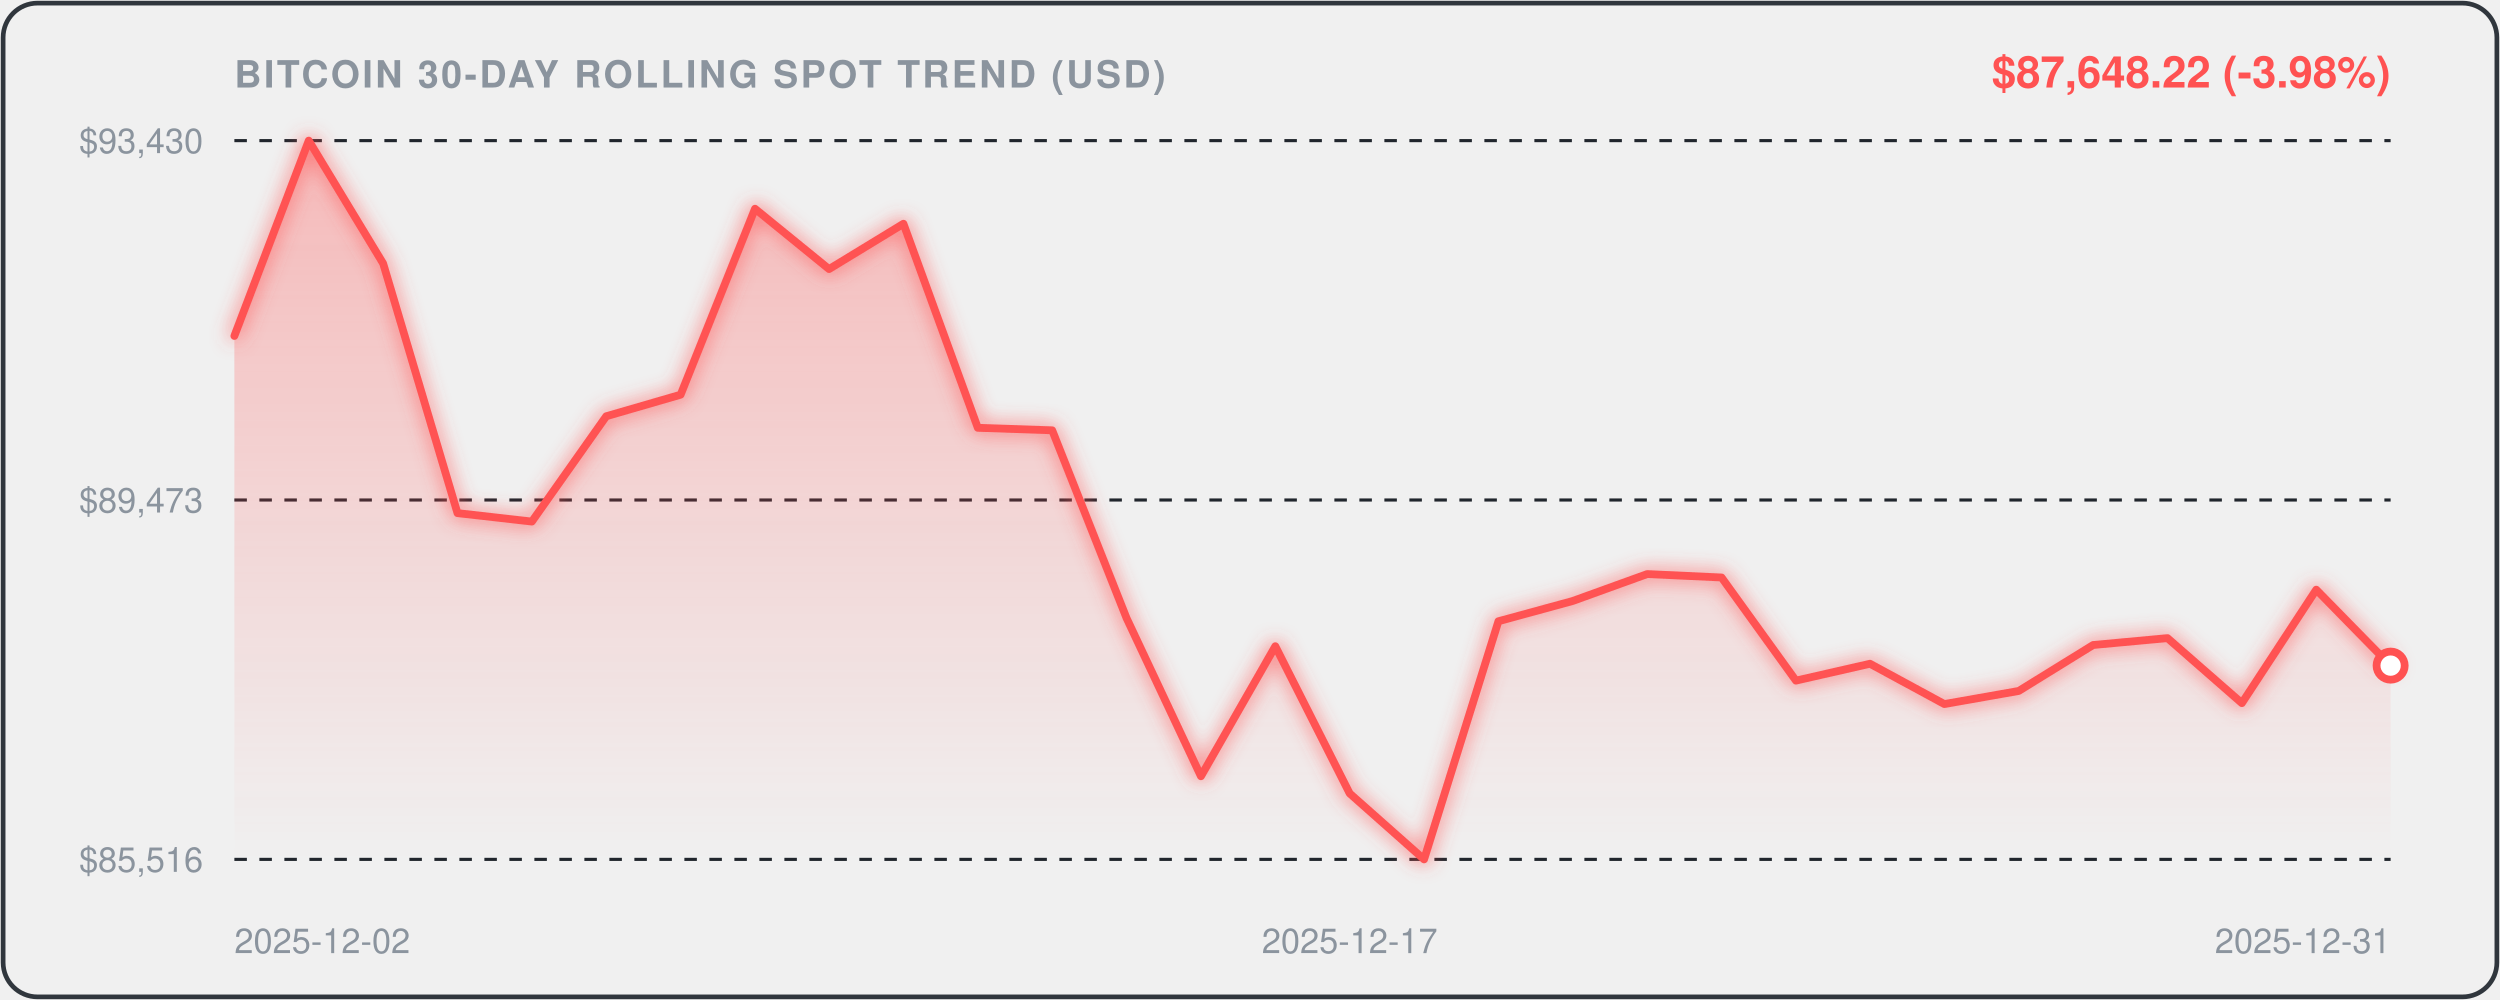
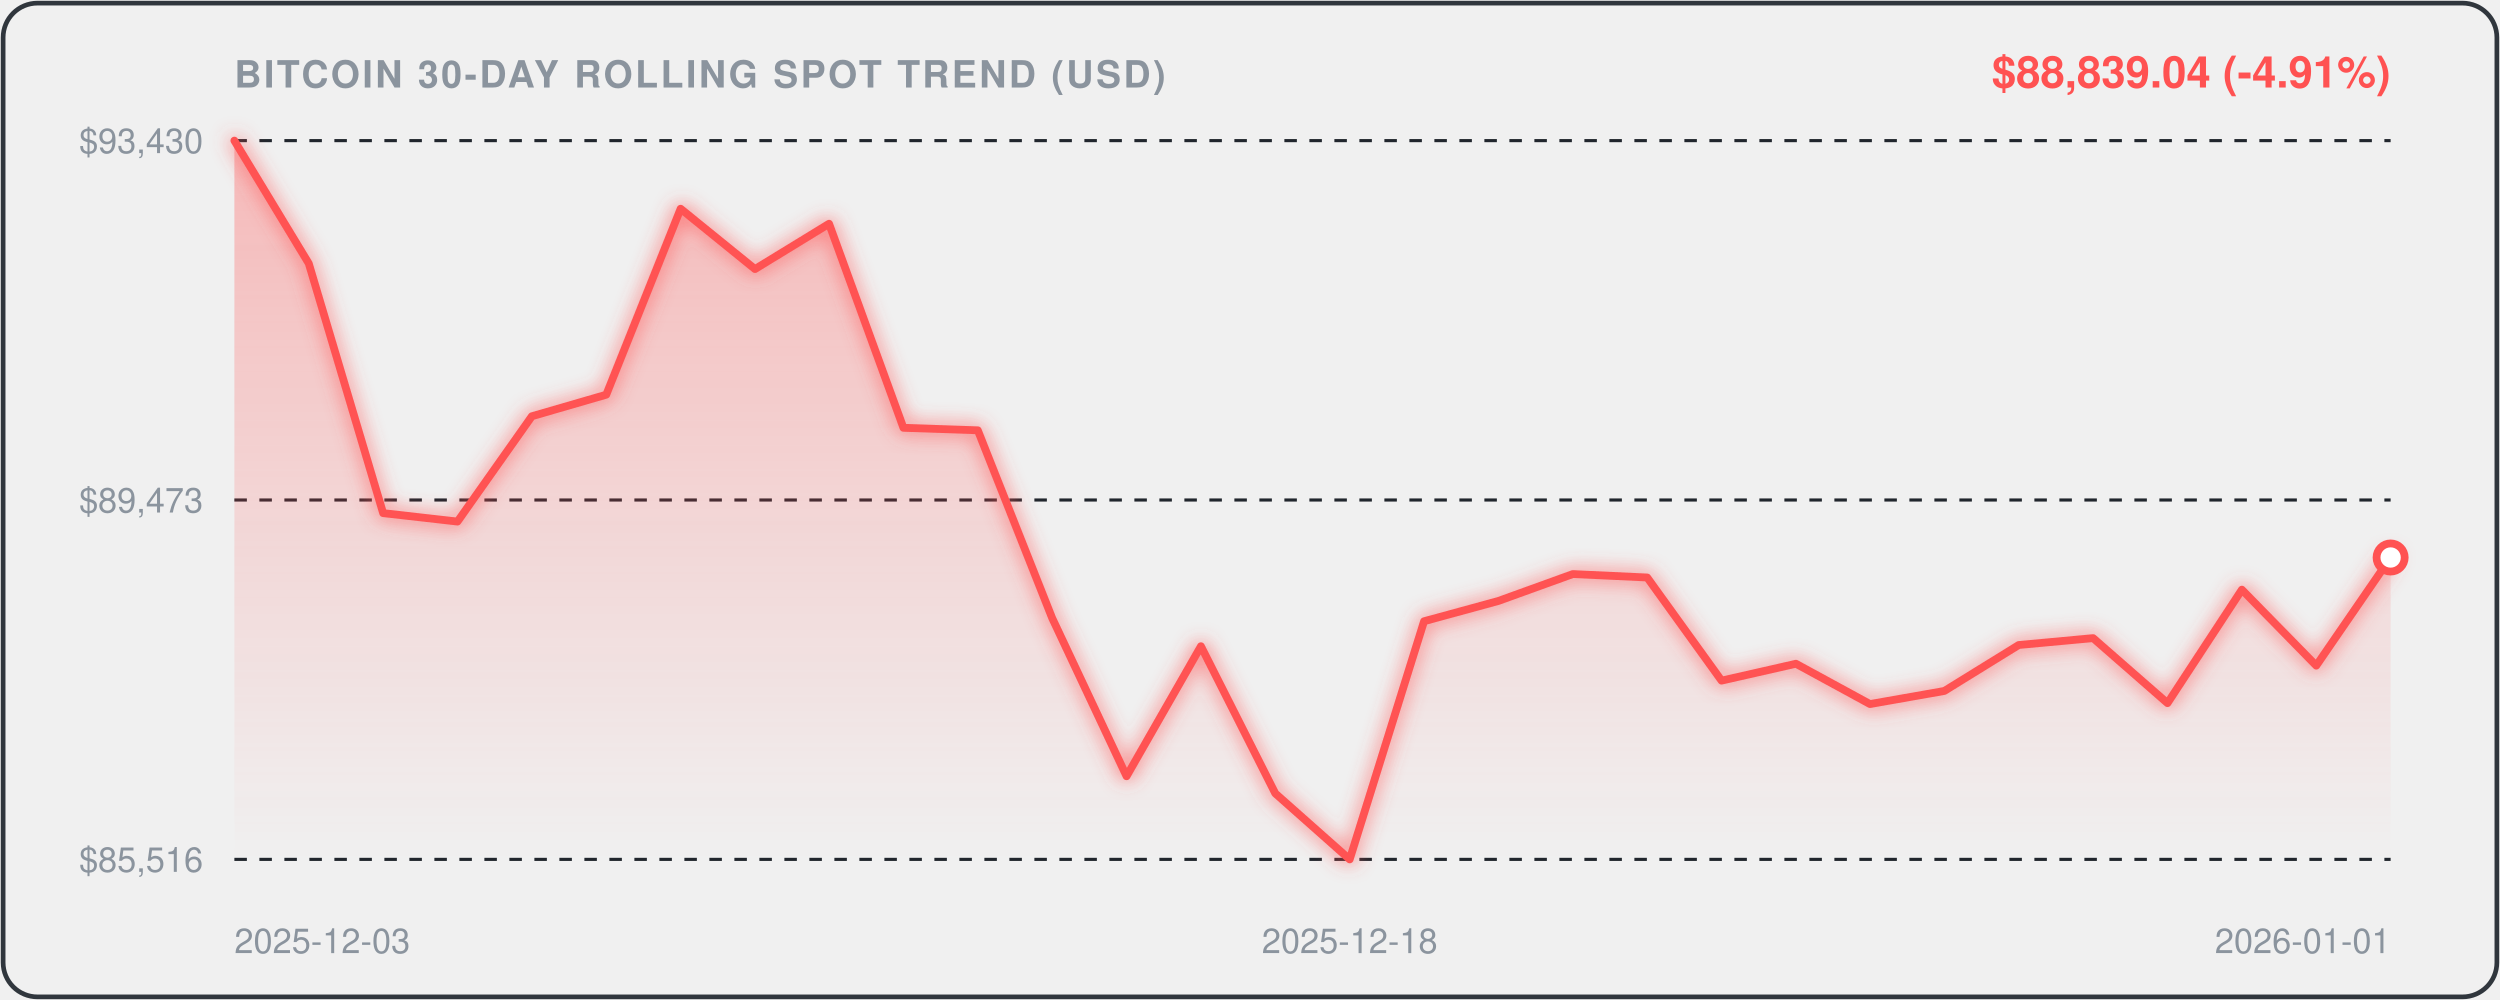
<svg xmlns="http://www.w3.org/2000/svg" viewBox="0 0 800 320" width="100%" height="100%" style="background:#0d1117;border-radius:12px;font-family:-apple-system,BlinkMacSystemFont,'Segoe UI',Helvetica,Arial,sans-serif;">
  <defs>
    <linearGradient id="areaGrad" x1="0" y1="0" x2="0" y2="1">
      <stop offset="0%" stop-color="rgba(255, 82, 82, 0.35)" />
      <stop offset="100%" stop-color="rgba(255, 82, 82, 0.0)" />
    </linearGradient>
    <filter id="glow" x="-20%" y="-20%" width="140%" height="140%">
      <feGaussianBlur stdDeviation="3" result="blur" />
      <feComposite in="SourceGraphic" in2="blur" operator="over" />
    </filter>
  </defs>
  <rect x="1" y="1" width="798" height="318" rx="11" fill="none" stroke="#30363d" stroke-width="1.5" />
  <text x="75" y="28" fill="#8b949e" font-size="12" font-weight="600" letter-spacing="0.8">BITCOIN 30-DAY ROLLING SPOT TREND (USD)</text>
-   <text x="765" y="28" text-anchor="end" fill="#FF5252" font-size="14" font-weight="700">$87,648.22 (-3.98%)</text>
+   <text x="765" y="28" text-anchor="end" fill="#FF5252" font-size="14" font-weight="700">$88,839.04 (-4.91%)</text>
  <line x1="75" y1="45" x2="765" y2="45" stroke="#21262d" stroke-width="1" stroke-dasharray="4,4" />
  <text x="65" y="49" text-anchor="end" fill="#8b949e" font-size="11">$93,430</text>
  <line x1="75" y1="160.0" x2="765" y2="160.0" stroke="#21262d" stroke-width="1" stroke-dasharray="4,4" />
  <text x="65" y="164.0" text-anchor="end" fill="#8b949e" font-size="11">$89,473</text>
  <line x1="75" y1="275" x2="765" y2="275" stroke="#21262d" stroke-width="1" stroke-dasharray="4,4" />
  <text x="65" y="279" text-anchor="end" fill="#8b949e" font-size="11">$85,516</text>
-   <path d="M 75.0,107.5 L 98.8,45.0 L 122.6,84.3 L 146.4,164.2 L 170.2,166.9 L 194.0,133.2 L 217.8,126.3 L 241.6,66.8 L 265.3,86.1 L 289.1,71.6 L 312.9,136.9 L 336.7,137.7 L 360.5,197.8 L 384.3,248.4 L 408.1,206.8 L 431.9,253.9 L 455.7,275.0 L 479.5,198.8 L 503.3,192.3 L 527.1,183.7 L 550.9,184.8 L 574.7,217.8 L 598.4,212.4 L 622.2,225.3 L 646.0,221.1 L 669.8,206.4 L 693.6,204.2 L 717.4,225.0 L 741.2,188.7 L 765.0,213.0 L 765.0,275.0 L 75.0,275.0 Z" fill="url(#areaGrad)" />
-   <path d="M 75.0,107.5 L 98.8,45.0 L 122.6,84.3 L 146.4,164.2 L 170.2,166.9 L 194.0,133.2 L 217.8,126.3 L 241.6,66.8 L 265.3,86.1 L 289.1,71.6 L 312.9,136.9 L 336.7,137.7 L 360.5,197.8 L 384.3,248.4 L 408.1,206.8 L 431.9,253.9 L 455.7,275.0 L 479.5,198.8 L 503.3,192.3 L 527.1,183.7 L 550.9,184.8 L 574.7,217.8 L 598.4,212.4 L 622.2,225.3 L 646.0,221.1 L 669.8,206.4 L 693.6,204.2 L 717.4,225.0 L 741.2,188.7 L 765.0,213.0" fill="none" stroke="#FF5252" stroke-width="2.5" stroke-linecap="round" stroke-linejoin="round" filter="url(#glow)" />
-   <circle cx="765.0" cy="213.0" r="4.5" fill="#ffffff" stroke="#FF5252" stroke-width="2.5" />
-   <text x="75.0" y="305" fill="#8b949e" font-size="11" text-anchor="start">2025-12-02</text>
-   <text x="431.9" y="305" fill="#8b949e" font-size="11" text-anchor="middle">2025-12-17</text>
-   <text x="765.0" y="305" fill="#8b949e" font-size="11" text-anchor="end">2025-12-31</text>
+   <path d="M 75.0,45.0 L 98.8,84.3 L 122.6,164.2 L 146.4,166.9 L 170.2,133.2 L 194.0,126.3 L 217.8,66.8 L 241.6,86.1 L 265.3,71.6 L 289.1,136.9 L 312.9,137.7 L 336.7,197.8 L 360.5,248.4 L 384.3,206.8 L 408.1,253.9 L 431.9,275.0 L 455.7,198.8 L 479.5,192.3 L 503.3,183.7 L 527.1,184.8 L 550.9,217.8 L 574.7,212.4 L 598.4,225.3 L 622.2,221.1 L 646.0,206.4 L 669.8,204.2 L 693.6,225.0 L 717.4,188.7 L 741.2,213.0 L 765.0,178.4 L 765.0,275.0 L 75.0,275.0 Z" fill="url(#areaGrad)" />
+   <path d="M 75.0,45.0 L 98.8,84.3 L 122.6,164.2 L 146.4,166.9 L 170.2,133.2 L 194.0,126.3 L 217.8,66.8 L 241.6,86.1 L 265.3,71.6 L 289.1,136.9 L 312.9,137.7 L 336.7,197.8 L 360.5,248.4 L 384.3,206.8 L 408.1,253.9 L 431.9,275.0 L 455.7,198.8 L 479.5,192.3 L 503.3,183.7 L 527.1,184.8 L 550.9,217.8 L 574.7,212.4 L 598.4,225.3 L 622.2,221.1 L 646.0,206.4 L 669.8,204.2 L 693.6,225.0 L 717.4,188.7 L 741.2,213.0 L 765.0,178.4" fill="none" stroke="#FF5252" stroke-width="2.5" stroke-linecap="round" stroke-linejoin="round" filter="url(#glow)" />
+   <circle cx="765.0" cy="178.4" r="4.5" fill="#ffffff" stroke="#FF5252" stroke-width="2.5" />
+   <text x="75.0" y="305" fill="#8b949e" font-size="11" text-anchor="start">2025-12-03</text>
+   <text x="431.9" y="305" fill="#8b949e" font-size="11" text-anchor="middle">2025-12-18</text>
+   <text x="765.0" y="305" fill="#8b949e" font-size="11" text-anchor="end">2026-01-01</text>
</svg>
